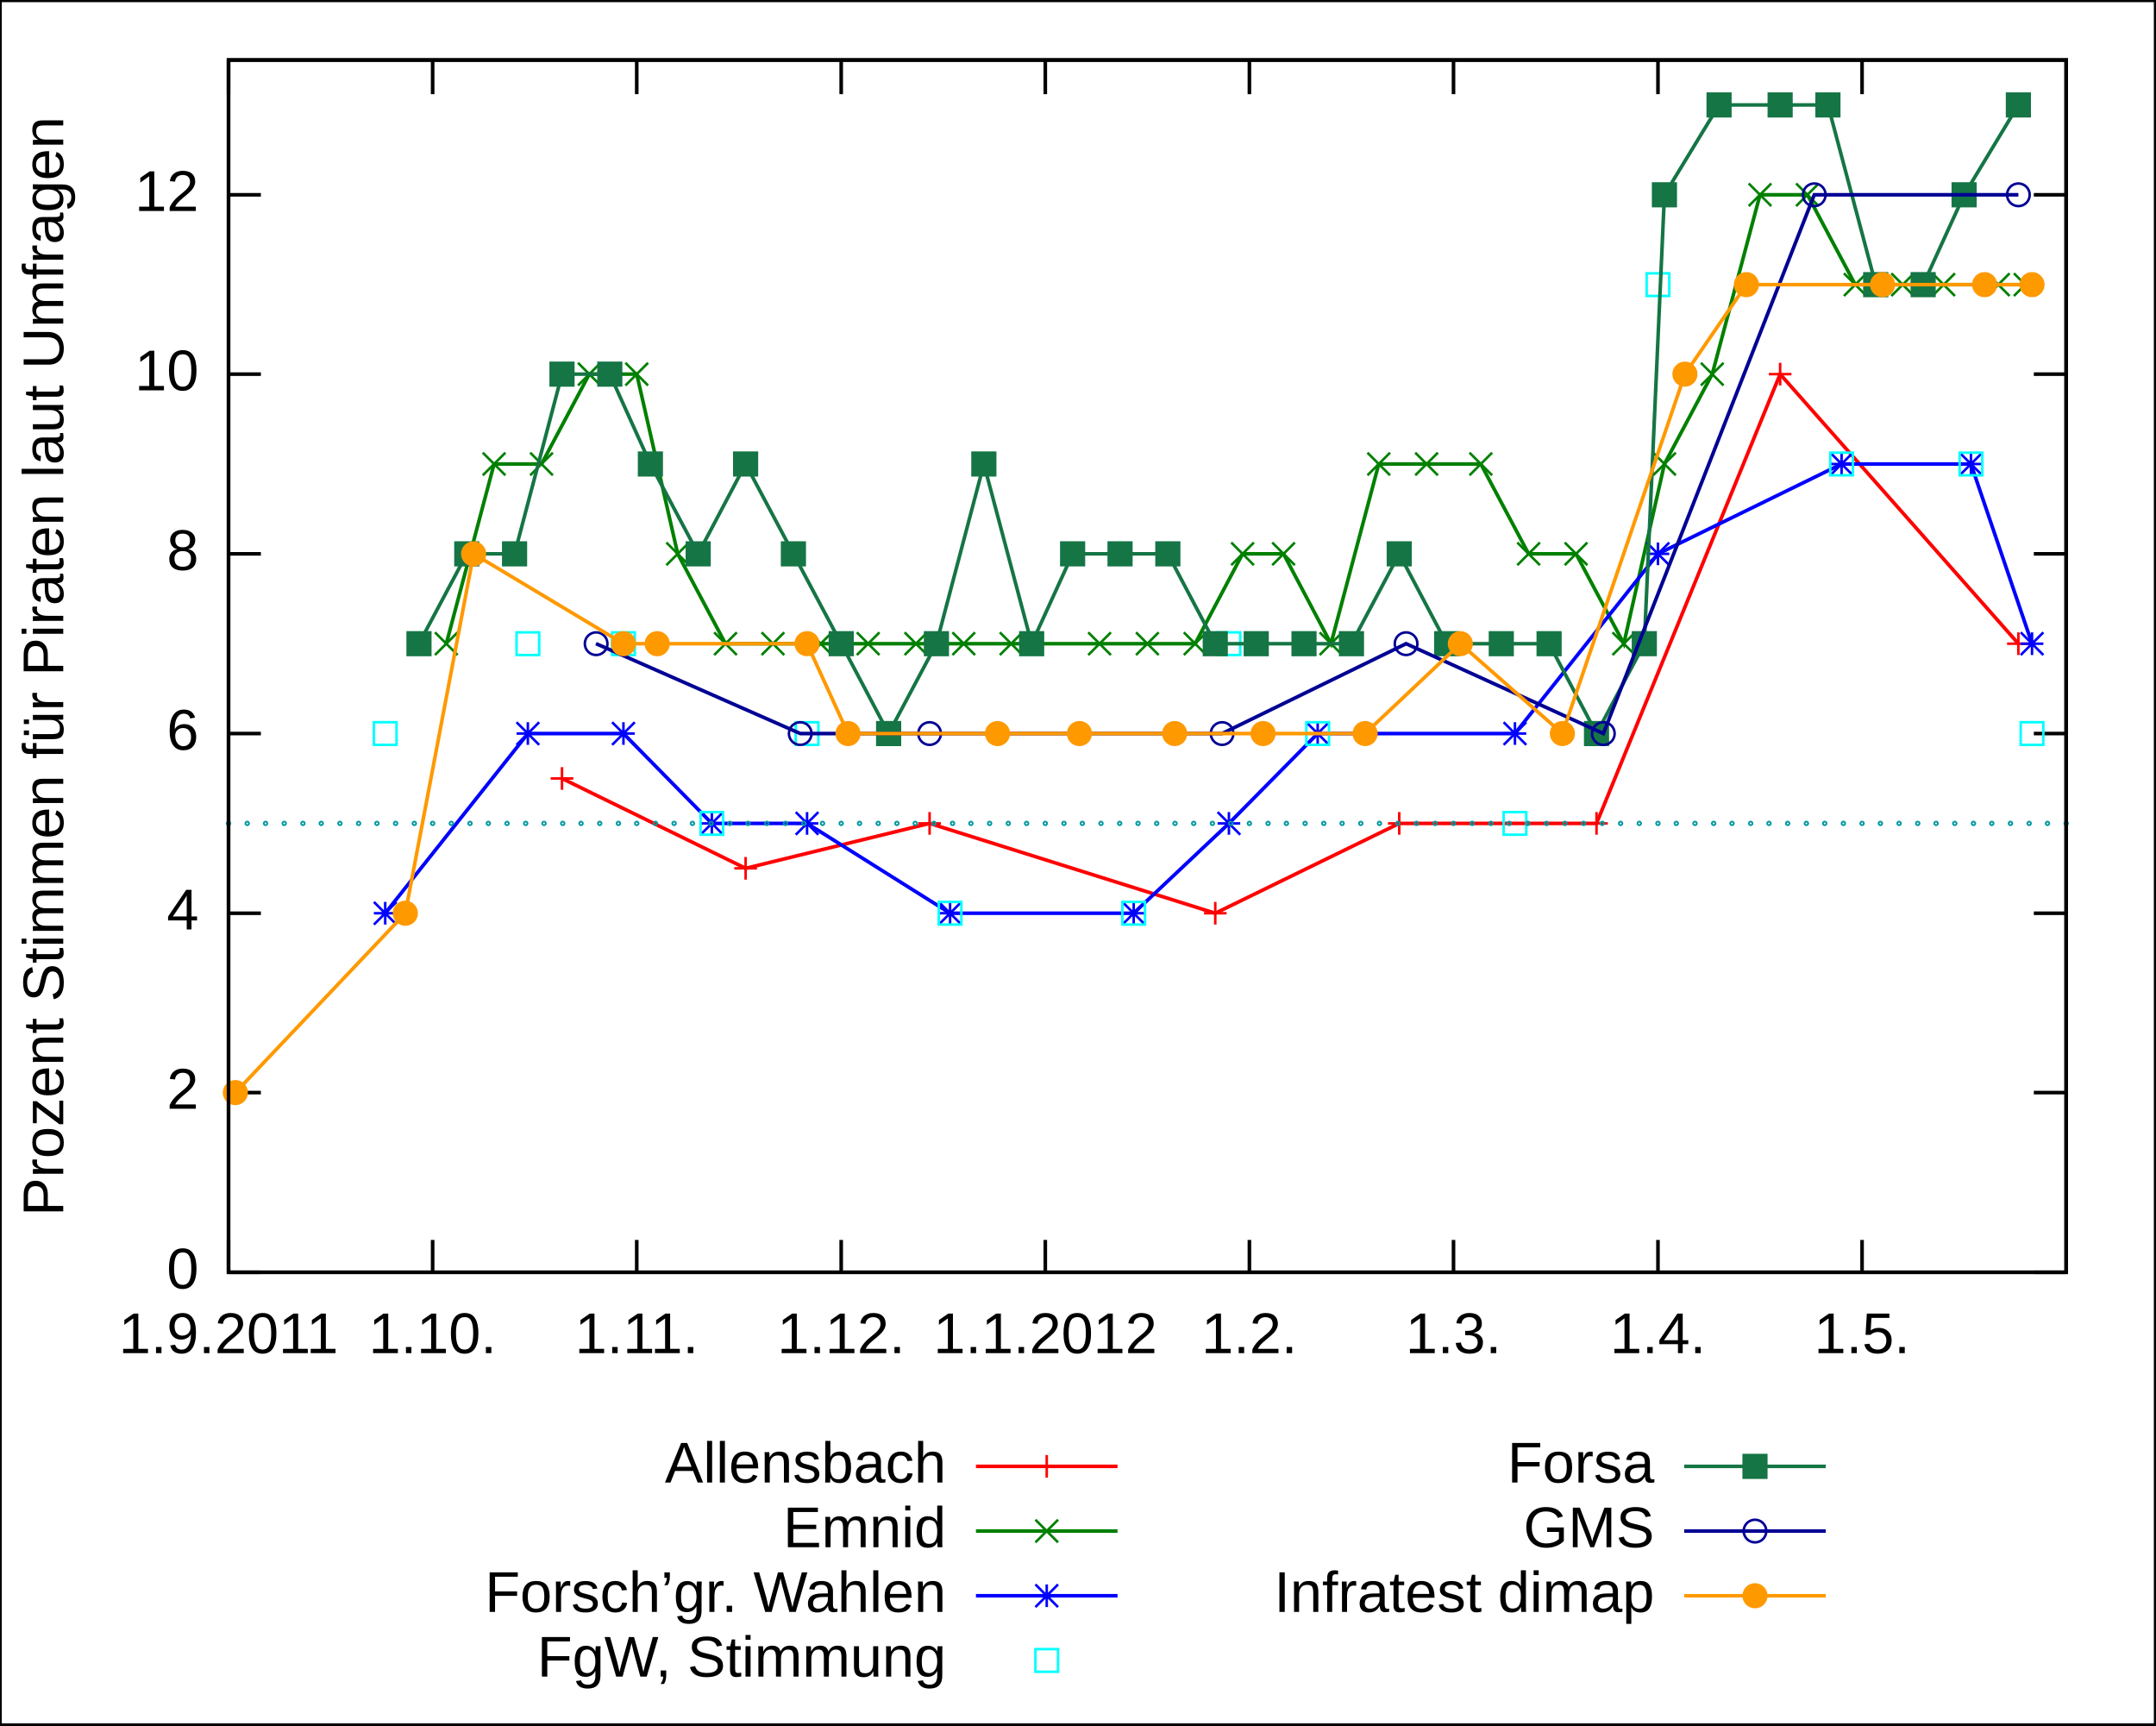
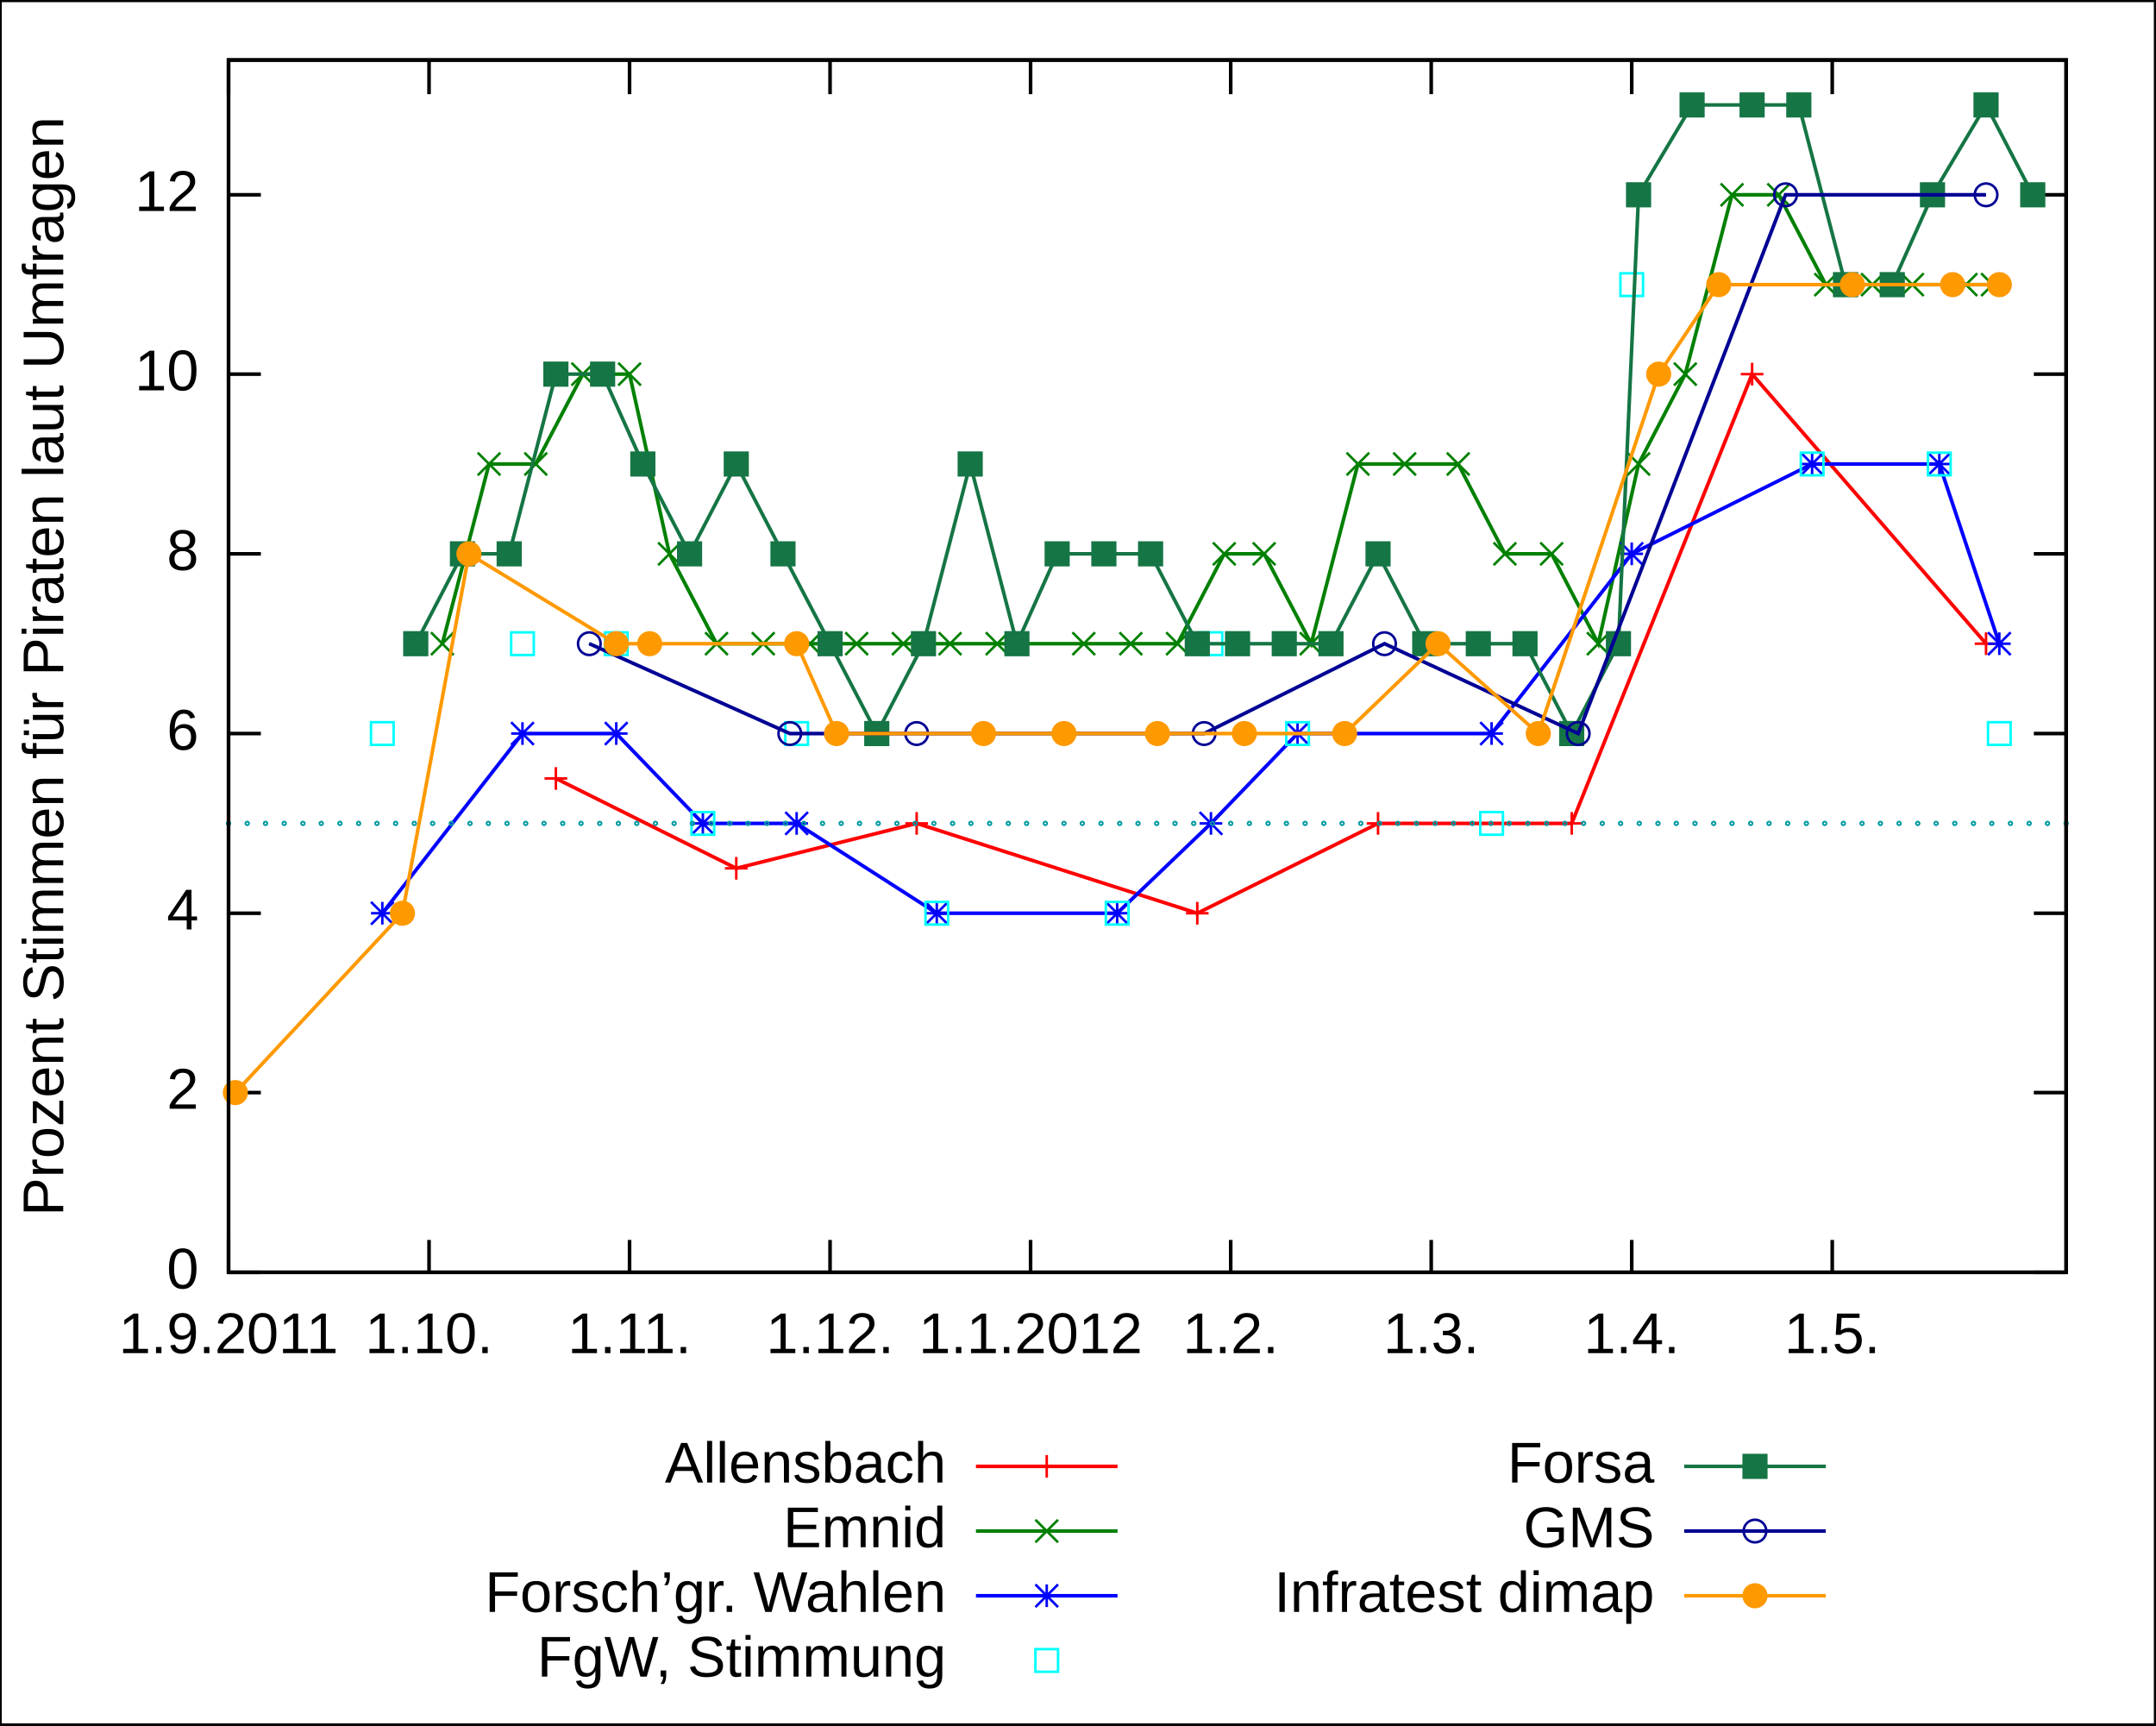
<svg xmlns="http://www.w3.org/2000/svg" xmlns:xlink="http://www.w3.org/1999/xlink" width="600" height="480" viewBox="0 0 600 480">
  <g id="gnuplot_canvas">
    <rect x="0" y="0" width="600" height="480" fill="none" />
    <defs>
      <circle id="gpDot" r="0.5" stroke-width="0.5" />
      <path id="gpPt0" stroke-width="0.222" stroke="currentColor" d="M-1,0 h2 M0,-1 v2" />
      <path id="gpPt1" stroke-width="0.222" stroke="currentColor" d="M-1,-1 L1,1 M1,-1 L-1,1" />
      <path id="gpPt2" stroke-width="0.222" stroke="currentColor" d="M-1,0 L1,0 M0,-1 L0,1 M-1,-1 L1,1 M-1,1 L1,-1" />
      <rect id="gpPt3" stroke-width="0.222" stroke="currentColor" x="-1" y="-1" width="2" height="2" />
      <rect id="gpPt4" stroke-width="0.222" stroke="currentColor" fill="currentColor" x="-1" y="-1" width="2" height="2" />
      <circle id="gpPt5" stroke-width="0.222" stroke="currentColor" cx="0" cy="0" r="1" />
      <use xlink:href="#gpPt5" id="gpPt6" fill="currentColor" stroke="none" />
      <path id="gpPt7" stroke-width="0.222" stroke="currentColor" d="M0,-1.33 L-1.33,0.67 L1.33,0.67 z" />
      <use xlink:href="#gpPt7" id="gpPt8" fill="currentColor" stroke="none" />
      <use xlink:href="#gpPt7" id="gpPt9" stroke="currentColor" transform="rotate(180)" />
      <use xlink:href="#gpPt9" id="gpPt10" fill="currentColor" stroke="none" />
      <use xlink:href="#gpPt3" id="gpPt11" stroke="currentColor" transform="rotate(45)" />
      <use xlink:href="#gpPt11" id="gpPt12" fill="currentColor" stroke="none" />
    </defs>
    <g style="fill:none; color:white; stroke:currentColor; stroke-width:1.00; stroke-linecap:butt; stroke-linejoin:miter">
</g>
    <g style="fill:none; color:black; stroke:currentColor; stroke-width:1.00; stroke-linecap:butt; stroke-linejoin:miter">
      <g style="stroke:none; shape-rendering:crispEdges">
        <polygon fill="rgb(255, 255, 255)" points="0.0,480.0 599.9,480.0 599.9,0.1 0.0,0.1 " />
      </g>
      <path stroke="black" d="M0.0,480.0 L0.0,0.1 L599.9,0.1 L599.9,480.0 L0.0,480.0 M63.6,354.0 L72.6,354.0 M575.0,354.0    L566.0,354.0  h0.01" />
      <g transform="translate(55.3,358.5)" style="stroke:none; fill:black; font-family:Arial; font-size:12.00pt; text-anchor:end">
        <text> 0</text>
      </g>
      <path d="M63.6,304.0 L72.6,304.0 M575.0,304.0 L566.0,304.0  h0.01" />
      <g transform="translate(55.3,308.5)" style="stroke:none; fill:black; font-family:Arial; font-size:12.00pt; text-anchor:end">
        <text> 2</text>
      </g>
      <path d="M63.6,254.1 L72.6,254.1 M575.0,254.1 L566.0,254.1  h0.01" />
      <g transform="translate(55.3,258.6)" style="stroke:none; fill:black; font-family:Arial; font-size:12.00pt; text-anchor:end">
        <text> 4</text>
      </g>
      <path d="M63.6,204.1 L72.6,204.1 M575.0,204.1 L566.0,204.1  h0.01" />
      <g transform="translate(55.3,208.6)" style="stroke:none; fill:black; font-family:Arial; font-size:12.00pt; text-anchor:end">
        <text> 6</text>
      </g>
      <path d="M63.6,154.1 L72.6,154.1 M575.0,154.1 L566.0,154.1  h0.01" />
      <g transform="translate(55.3,158.6)" style="stroke:none; fill:black; font-family:Arial; font-size:12.00pt; text-anchor:end">
        <text> 8</text>
      </g>
      <path d="M63.6,104.1 L72.6,104.1 M575.0,104.1 L566.0,104.1  h0.01" />
      <g transform="translate(55.3,108.6)" style="stroke:none; fill:black; font-family:Arial; font-size:12.00pt; text-anchor:end">
        <text> 10</text>
      </g>
      <path d="M63.6,54.2 L72.6,54.2 M575.0,54.2 L566.0,54.2  h0.01" />
      <g transform="translate(55.3,58.7)" style="stroke:none; fill:black; font-family:Arial; font-size:12.00pt; text-anchor:end">
        <text> 12</text>
      </g>
      <path d="M63.6,354.0 L63.6,345.0 M63.6,16.7 L63.6,25.7  h0.01" />
      <g transform="translate(63.6,376.5)" style="stroke:none; fill:black; font-family:Arial; font-size:12.00pt; text-anchor:middle">
        <text>1.9.2011</text>
      </g>
-       <path d="M120.4,354.0 L120.4,345.0 M120.4,16.7 L120.4,25.7  h0.01" />
-       <g transform="translate(120.4,376.5)" style="stroke:none; fill:black; font-family:Arial; font-size:12.00pt; text-anchor:middle">
+       <path d="M119.4,354.0 L119.4,345.0 M119.4,16.7 L119.4,25.7  h0.01" />
+       <g transform="translate(119.4,376.5)" style="stroke:none; fill:black; font-family:Arial; font-size:12.00pt; text-anchor:middle">
        <text>1.10.</text>
      </g>
-       <path d="M177.2,354.0 L177.2,345.0 M177.2,16.7 L177.2,25.7  h0.01" />
-       <g transform="translate(177.2,376.5)" style="stroke:none; fill:black; font-family:Arial; font-size:12.00pt; text-anchor:middle">
+       <path d="M175.2,354.0 L175.2,345.0 M175.2,16.7 L175.2,25.7  h0.01" />
+       <g transform="translate(175.2,376.5)" style="stroke:none; fill:black; font-family:Arial; font-size:12.00pt; text-anchor:middle">
        <text>1.11.</text>
      </g>
-       <path d="M234.1,354.0 L234.1,345.0 M234.1,16.7 L234.1,25.7  h0.01" />
-       <g transform="translate(234.1,376.5)" style="stroke:none; fill:black; font-family:Arial; font-size:12.00pt; text-anchor:middle">
+       <path d="M231.0,354.0 L231.0,345.0 M231.0,16.7 L231.0,25.7  h0.01" />
+       <g transform="translate(231.0,376.5)" style="stroke:none; fill:black; font-family:Arial; font-size:12.00pt; text-anchor:middle">
        <text>1.12.</text>
      </g>
-       <path d="M290.9,354.0 L290.9,345.0 M290.9,16.7 L290.9,25.7  h0.01" />
-       <g transform="translate(290.9,376.5)" style="stroke:none; fill:black; font-family:Arial; font-size:12.00pt; text-anchor:middle">
+       <path d="M286.8,354.0 L286.8,345.0 M286.8,16.7 L286.8,25.7  h0.01" />
+       <g transform="translate(286.8,376.5)" style="stroke:none; fill:black; font-family:Arial; font-size:12.00pt; text-anchor:middle">
        <text>1.1.2012</text>
      </g>
-       <path d="M347.7,354.0 L347.7,345.0 M347.7,16.7 L347.7,25.7  h0.01" />
-       <g transform="translate(347.7,376.5)" style="stroke:none; fill:black; font-family:Arial; font-size:12.00pt; text-anchor:middle">
+       <path d="M342.5,354.0 L342.5,345.0 M342.5,16.7 L342.5,25.7  h0.01" />
+       <g transform="translate(342.5,376.5)" style="stroke:none; fill:black; font-family:Arial; font-size:12.00pt; text-anchor:middle">
        <text>1.2.</text>
      </g>
-       <path d="M404.5,354.0 L404.5,345.0 M404.5,16.7 L404.5,25.7  h0.01" />
-       <g transform="translate(404.5,376.5)" style="stroke:none; fill:black; font-family:Arial; font-size:12.00pt; text-anchor:middle">
+       <path d="M398.3,354.0 L398.3,345.0 M398.3,16.7 L398.3,25.7  h0.01" />
+       <g transform="translate(398.3,376.5)" style="stroke:none; fill:black; font-family:Arial; font-size:12.00pt; text-anchor:middle">
        <text>1.3.</text>
      </g>
-       <path d="M461.4,354.0 L461.4,345.0 M461.4,16.7 L461.4,25.7  h0.01" />
-       <g transform="translate(461.4,376.5)" style="stroke:none; fill:black; font-family:Arial; font-size:12.00pt; text-anchor:middle">
+       <path d="M454.1,354.0 L454.1,345.0 M454.1,16.7 L454.1,25.7  h0.01" />
+       <g transform="translate(454.1,376.5)" style="stroke:none; fill:black; font-family:Arial; font-size:12.00pt; text-anchor:middle">
        <text>1.4.</text>
      </g>
-       <path d="M518.2,354.0 L518.2,345.0 M518.2,16.7 L518.2,25.7  h0.01" />
-       <g transform="translate(518.2,376.5)" style="stroke:none; fill:black; font-family:Arial; font-size:12.00pt; text-anchor:middle">
+       <path d="M509.9,354.0 L509.9,345.0 M509.9,16.7 L509.9,25.7  h0.01" />
+       <g transform="translate(509.9,376.5)" style="stroke:none; fill:black; font-family:Arial; font-size:12.00pt; text-anchor:middle">
        <text>1.5.</text>
      </g>
      <path d="M63.6,16.7 L63.6,354.0 L575.0,354.0 L575.0,16.7 L63.6,16.7 Z  h0.01" />
      <g transform="translate(17.6,185.4) rotate(270)" style="stroke:none; fill:black; font-family:Arial; font-size:12.00pt; text-anchor:middle">
        <text>Prozent Stimmen für Piraten laut Umfragen</text>
      </g>
    </g>
    <g id="gnuplot_plot_1">
      <g style="fill:none; color:red; stroke:currentColor; stroke-width:1.00; stroke-linecap:butt; stroke-linejoin:miter">
        <g transform="translate(263.3,412.5)" style="stroke:none; fill:black; font-family:Arial; font-size:12.00pt; text-anchor:end">
          <text>Allensbach</text>
        </g>
-         <path d="M271.6,408.0 L311.0,408.0 M561.7,179.1 L495.4,104.1 L444.3,229.1 L389.4,229.1 L338.2,254.1 L258.7,229.1    L207.5,241.6 L156.4,216.6  h0.01" />
-         <use xlink:href="#gpPt0" transform="translate(561.7,179.1) scale(3.15)" />
-         <use xlink:href="#gpPt0" transform="translate(495.4,104.1) scale(3.15)" />
-         <use xlink:href="#gpPt0" transform="translate(444.3,229.1) scale(3.15)" />
-         <use xlink:href="#gpPt0" transform="translate(389.4,229.1) scale(3.15)" />
-         <use xlink:href="#gpPt0" transform="translate(338.2,254.1) scale(3.15)" />
-         <use xlink:href="#gpPt0" transform="translate(258.7,229.1) scale(3.15)" />
-         <use xlink:href="#gpPt0" transform="translate(207.5,241.6) scale(3.15)" />
-         <use xlink:href="#gpPt0" transform="translate(156.4,216.6) scale(3.15)" />
+         <path d="M271.6,408.0 L311.0,408.0 M552.7,179.1 L487.6,104.1 L437.4,229.1 L383.5,229.1 L333.2,254.1 L255.1,229.1    L204.9,241.6 L154.7,216.6  h0.01" />
+         <use xlink:href="#gpPt0" transform="translate(552.7,179.1) scale(3.15)" />
+         <use xlink:href="#gpPt0" transform="translate(487.6,104.1) scale(3.15)" />
+         <use xlink:href="#gpPt0" transform="translate(437.4,229.1) scale(3.15)" />
+         <use xlink:href="#gpPt0" transform="translate(383.5,229.1) scale(3.15)" />
+         <use xlink:href="#gpPt0" transform="translate(333.2,254.1) scale(3.15)" />
+         <use xlink:href="#gpPt0" transform="translate(255.1,229.1) scale(3.15)" />
+         <use xlink:href="#gpPt0" transform="translate(204.9,241.6) scale(3.15)" />
+         <use xlink:href="#gpPt0" transform="translate(154.7,216.6) scale(3.15)" />
        <use xlink:href="#gpPt0" transform="translate(291.3,408.0) scale(3.15)" />
      </g>
    </g>
    <g id="gnuplot_plot_2">
      <g style="fill:none; color:green; stroke:currentColor; stroke-width:1.00; stroke-linecap:butt; stroke-linejoin:miter">
        <g transform="translate(263.3,430.5)" style="stroke:none; fill:black; font-family:Arial; font-size:12.00pt; text-anchor:end">
          <text>Emnid</text>
        </g>
-         <path d="M271.6,426.0 L311.0,426.0 M563.6,79.2 L556.1,79.2 L540.9,79.2 L529.5,79.2 L516.3,79.2 L503.0,54.2    L489.8,54.2 L476.5,104.1 L463.2,129.1 L451.9,179.1 L438.6,154.1 L425.4,154.1 L412.1,129.1 L397.0,129.1    L383.7,129.1 L370.4,179.1 L357.2,154.1 L345.8,154.1 L332.6,179.1 L319.3,179.1 L306.0,179.1 L281.4,179.1    L268.2,179.1 L254.9,179.1 L241.6,179.1 L228.4,179.1 L215.1,179.1 L201.9,179.1 L188.6,154.1 L177.2,104.1    L164.0,104.1 L150.7,129.1 L137.5,129.1 L124.2,179.1  h0.01" />
-         <use xlink:href="#gpPt1" transform="translate(563.6,79.2) scale(3.15)" />
-         <use xlink:href="#gpPt1" transform="translate(556.1,79.2) scale(3.15)" />
-         <use xlink:href="#gpPt1" transform="translate(540.9,79.2) scale(3.15)" />
-         <use xlink:href="#gpPt1" transform="translate(529.5,79.2) scale(3.15)" />
-         <use xlink:href="#gpPt1" transform="translate(516.3,79.2) scale(3.15)" />
-         <use xlink:href="#gpPt1" transform="translate(503.0,54.2) scale(3.15)" />
-         <use xlink:href="#gpPt1" transform="translate(489.8,54.2) scale(3.15)" />
-         <use xlink:href="#gpPt1" transform="translate(476.5,104.1) scale(3.15)" />
-         <use xlink:href="#gpPt1" transform="translate(463.2,129.1) scale(3.15)" />
-         <use xlink:href="#gpPt1" transform="translate(451.9,179.1) scale(3.15)" />
-         <use xlink:href="#gpPt1" transform="translate(438.6,154.1) scale(3.15)" />
-         <use xlink:href="#gpPt1" transform="translate(425.4,154.1) scale(3.15)" />
-         <use xlink:href="#gpPt1" transform="translate(412.1,129.1) scale(3.15)" />
-         <use xlink:href="#gpPt1" transform="translate(397.0,129.1) scale(3.15)" />
-         <use xlink:href="#gpPt1" transform="translate(383.7,129.1) scale(3.15)" />
-         <use xlink:href="#gpPt1" transform="translate(370.4,179.1) scale(3.15)" />
-         <use xlink:href="#gpPt1" transform="translate(357.2,154.1) scale(3.15)" />
-         <use xlink:href="#gpPt1" transform="translate(345.8,154.1) scale(3.15)" />
-         <use xlink:href="#gpPt1" transform="translate(332.6,179.1) scale(3.15)" />
-         <use xlink:href="#gpPt1" transform="translate(319.3,179.1) scale(3.15)" />
-         <use xlink:href="#gpPt1" transform="translate(306.0,179.1) scale(3.15)" />
-         <use xlink:href="#gpPt1" transform="translate(281.4,179.1) scale(3.15)" />
-         <use xlink:href="#gpPt1" transform="translate(268.2,179.1) scale(3.15)" />
-         <use xlink:href="#gpPt1" transform="translate(254.9,179.1) scale(3.15)" />
-         <use xlink:href="#gpPt1" transform="translate(241.6,179.1) scale(3.15)" />
-         <use xlink:href="#gpPt1" transform="translate(228.4,179.1) scale(3.15)" />
-         <use xlink:href="#gpPt1" transform="translate(215.1,179.1) scale(3.15)" />
-         <use xlink:href="#gpPt1" transform="translate(201.9,179.1) scale(3.15)" />
-         <use xlink:href="#gpPt1" transform="translate(188.6,154.1) scale(3.15)" />
-         <use xlink:href="#gpPt1" transform="translate(177.2,104.1) scale(3.15)" />
-         <use xlink:href="#gpPt1" transform="translate(164.0,104.1) scale(3.15)" />
-         <use xlink:href="#gpPt1" transform="translate(150.7,129.1) scale(3.15)" />
-         <use xlink:href="#gpPt1" transform="translate(137.5,129.1) scale(3.15)" />
-         <use xlink:href="#gpPt1" transform="translate(124.2,179.1) scale(3.15)" />
+         <path d="M271.6,426.0 L311.0,426.0 M554.5,79.2 L547.1,79.2 L532.2,79.2 L521.1,79.2 L508.1,79.2 L495.0,54.2    L482.0,54.2 L469.0,104.1 L456.0,129.1 L444.8,179.1 L431.8,154.1 L418.8,154.1 L405.8,129.1 L390.9,129.1    L377.9,129.1 L364.9,179.1 L351.8,154.1 L340.7,154.1 L327.7,179.1 L314.7,179.1 L301.6,179.1 L277.5,179.1    L264.4,179.1 L251.4,179.1 L238.4,179.1 L225.4,179.1 L212.4,179.1 L199.4,179.1 L186.3,154.1 L175.2,104.1    L162.2,104.1 L149.1,129.1 L136.1,129.1 L123.1,179.1  h0.01" />
+         <use xlink:href="#gpPt1" transform="translate(554.5,79.2) scale(3.15)" />
+         <use xlink:href="#gpPt1" transform="translate(547.1,79.2) scale(3.15)" />
+         <use xlink:href="#gpPt1" transform="translate(532.2,79.2) scale(3.15)" />
+         <use xlink:href="#gpPt1" transform="translate(521.1,79.2) scale(3.15)" />
+         <use xlink:href="#gpPt1" transform="translate(508.1,79.2) scale(3.15)" />
+         <use xlink:href="#gpPt1" transform="translate(495.0,54.2) scale(3.15)" />
+         <use xlink:href="#gpPt1" transform="translate(482.0,54.2) scale(3.15)" />
+         <use xlink:href="#gpPt1" transform="translate(469.0,104.1) scale(3.15)" />
+         <use xlink:href="#gpPt1" transform="translate(456.0,129.1) scale(3.15)" />
+         <use xlink:href="#gpPt1" transform="translate(444.8,179.1) scale(3.15)" />
+         <use xlink:href="#gpPt1" transform="translate(431.8,154.1) scale(3.15)" />
+         <use xlink:href="#gpPt1" transform="translate(418.8,154.1) scale(3.15)" />
+         <use xlink:href="#gpPt1" transform="translate(405.8,129.1) scale(3.15)" />
+         <use xlink:href="#gpPt1" transform="translate(390.9,129.1) scale(3.15)" />
+         <use xlink:href="#gpPt1" transform="translate(377.9,129.1) scale(3.15)" />
+         <use xlink:href="#gpPt1" transform="translate(364.9,179.1) scale(3.15)" />
+         <use xlink:href="#gpPt1" transform="translate(351.8,154.1) scale(3.15)" />
+         <use xlink:href="#gpPt1" transform="translate(340.7,154.1) scale(3.15)" />
+         <use xlink:href="#gpPt1" transform="translate(327.7,179.1) scale(3.15)" />
+         <use xlink:href="#gpPt1" transform="translate(314.7,179.1) scale(3.15)" />
+         <use xlink:href="#gpPt1" transform="translate(301.6,179.1) scale(3.15)" />
+         <use xlink:href="#gpPt1" transform="translate(277.5,179.1) scale(3.15)" />
+         <use xlink:href="#gpPt1" transform="translate(264.4,179.1) scale(3.15)" />
+         <use xlink:href="#gpPt1" transform="translate(251.4,179.1) scale(3.15)" />
+         <use xlink:href="#gpPt1" transform="translate(238.4,179.1) scale(3.15)" />
+         <use xlink:href="#gpPt1" transform="translate(225.4,179.1) scale(3.15)" />
+         <use xlink:href="#gpPt1" transform="translate(212.4,179.1) scale(3.15)" />
+         <use xlink:href="#gpPt1" transform="translate(199.4,179.1) scale(3.15)" />
+         <use xlink:href="#gpPt1" transform="translate(186.3,154.1) scale(3.15)" />
+         <use xlink:href="#gpPt1" transform="translate(175.2,104.1) scale(3.15)" />
+         <use xlink:href="#gpPt1" transform="translate(162.2,104.1) scale(3.15)" />
+         <use xlink:href="#gpPt1" transform="translate(149.1,129.1) scale(3.15)" />
+         <use xlink:href="#gpPt1" transform="translate(136.1,129.1) scale(3.15)" />
+         <use xlink:href="#gpPt1" transform="translate(123.1,179.1) scale(3.15)" />
        <use xlink:href="#gpPt1" transform="translate(291.3,426.0) scale(3.15)" />
      </g>
    </g>
    <g id="gnuplot_plot_3">
      <g style="fill:none; color:blue; stroke:currentColor; stroke-width:1.00; stroke-linecap:butt; stroke-linejoin:miter">
        <g transform="translate(263.3,448.5)" style="stroke:none; fill:black; font-family:Arial; font-size:12.00pt; text-anchor:end">
          <text>Forsch’gr. Wahlen</text>
        </g>
-         <path d="M271.6,444.0 L311.0,444.0 M565.5,179.1 L548.5,129.1 L512.5,129.1 L461.4,154.1 L421.6,204.1 L366.7,204.1    L342.0,229.1 L315.5,254.1 L264.4,254.1 L224.6,229.1 L198.1,229.1 L173.5,204.1 L146.9,204.1 L107.2,254.1     h0.01" />
-         <use xlink:href="#gpPt2" transform="translate(565.5,179.1) scale(3.15)" />
-         <use xlink:href="#gpPt2" transform="translate(548.5,129.1) scale(3.15)" />
-         <use xlink:href="#gpPt2" transform="translate(512.5,129.1) scale(3.15)" />
-         <use xlink:href="#gpPt2" transform="translate(461.4,154.1) scale(3.15)" />
-         <use xlink:href="#gpPt2" transform="translate(421.6,204.1) scale(3.15)" />
-         <use xlink:href="#gpPt2" transform="translate(366.7,204.1) scale(3.15)" />
-         <use xlink:href="#gpPt2" transform="translate(342.0,229.1) scale(3.15)" />
-         <use xlink:href="#gpPt2" transform="translate(315.5,254.1) scale(3.15)" />
-         <use xlink:href="#gpPt2" transform="translate(264.4,254.1) scale(3.15)" />
-         <use xlink:href="#gpPt2" transform="translate(224.6,229.1) scale(3.15)" />
-         <use xlink:href="#gpPt2" transform="translate(198.1,229.1) scale(3.15)" />
-         <use xlink:href="#gpPt2" transform="translate(173.5,204.1) scale(3.15)" />
-         <use xlink:href="#gpPt2" transform="translate(146.9,204.1) scale(3.15)" />
-         <use xlink:href="#gpPt2" transform="translate(107.2,254.1) scale(3.15)" />
+         <path d="M271.6,444.0 L311.0,444.0 M556.4,179.1 L539.7,129.1 L504.3,129.1 L454.1,154.1 L415.1,204.1 L361.1,204.1    L337.0,229.1 L310.9,254.1 L260.7,254.1 L221.7,229.1 L195.6,229.1 L171.5,204.1 L145.4,204.1 L106.4,254.1     h0.01" />
+         <use xlink:href="#gpPt2" transform="translate(556.4,179.1) scale(3.15)" />
+         <use xlink:href="#gpPt2" transform="translate(539.7,129.1) scale(3.15)" />
+         <use xlink:href="#gpPt2" transform="translate(504.3,129.1) scale(3.15)" />
+         <use xlink:href="#gpPt2" transform="translate(454.1,154.1) scale(3.15)" />
+         <use xlink:href="#gpPt2" transform="translate(415.1,204.1) scale(3.15)" />
+         <use xlink:href="#gpPt2" transform="translate(361.1,204.1) scale(3.15)" />
+         <use xlink:href="#gpPt2" transform="translate(337.0,229.1) scale(3.15)" />
+         <use xlink:href="#gpPt2" transform="translate(310.9,254.1) scale(3.15)" />
+         <use xlink:href="#gpPt2" transform="translate(260.7,254.1) scale(3.15)" />
+         <use xlink:href="#gpPt2" transform="translate(221.7,229.1) scale(3.15)" />
+         <use xlink:href="#gpPt2" transform="translate(195.6,229.1) scale(3.15)" />
+         <use xlink:href="#gpPt2" transform="translate(171.5,204.1) scale(3.15)" />
+         <use xlink:href="#gpPt2" transform="translate(145.4,204.1) scale(3.15)" />
+         <use xlink:href="#gpPt2" transform="translate(106.4,254.1) scale(3.15)" />
        <use xlink:href="#gpPt2" transform="translate(291.3,444.0) scale(3.15)" />
      </g>
    </g>
    <g id="gnuplot_plot_4">
      <g style="fill:none; color:cyan; stroke:currentColor; stroke-width:1.00; stroke-linecap:butt; stroke-linejoin:miter">
        <g transform="translate(263.3,466.5)" style="stroke:none; fill:black; font-family:Arial; font-size:12.00pt; text-anchor:end">
          <text>FgW, Stimmung</text>
        </g>
-         <use xlink:href="#gpPt3" transform="translate(565.5,204.1) scale(3.15)" />
-         <use xlink:href="#gpPt3" transform="translate(548.5,129.1) scale(3.15)" />
-         <use xlink:href="#gpPt3" transform="translate(512.5,129.1) scale(3.15)" />
-         <use xlink:href="#gpPt3" transform="translate(461.4,79.2) scale(3.15)" />
-         <use xlink:href="#gpPt3" transform="translate(421.6,229.1) scale(3.15)" />
-         <use xlink:href="#gpPt3" transform="translate(366.7,204.1) scale(3.15)" />
-         <use xlink:href="#gpPt3" transform="translate(342.0,179.1) scale(3.15)" />
-         <use xlink:href="#gpPt3" transform="translate(315.5,254.1) scale(3.15)" />
-         <use xlink:href="#gpPt3" transform="translate(264.4,254.1) scale(3.15)" />
-         <use xlink:href="#gpPt3" transform="translate(224.6,204.1) scale(3.15)" />
-         <use xlink:href="#gpPt3" transform="translate(198.1,229.1) scale(3.15)" />
-         <use xlink:href="#gpPt3" transform="translate(173.5,179.1) scale(3.15)" />
-         <use xlink:href="#gpPt3" transform="translate(146.9,179.1) scale(3.15)" />
-         <use xlink:href="#gpPt3" transform="translate(107.2,204.1) scale(3.15)" />
+         <use xlink:href="#gpPt3" transform="translate(556.4,204.1) scale(3.15)" />
+         <use xlink:href="#gpPt3" transform="translate(539.7,129.1) scale(3.15)" />
+         <use xlink:href="#gpPt3" transform="translate(504.3,129.1) scale(3.15)" />
+         <use xlink:href="#gpPt3" transform="translate(454.1,79.2) scale(3.15)" />
+         <use xlink:href="#gpPt3" transform="translate(415.1,229.1) scale(3.15)" />
+         <use xlink:href="#gpPt3" transform="translate(361.1,204.1) scale(3.15)" />
+         <use xlink:href="#gpPt3" transform="translate(337.0,179.1) scale(3.15)" />
+         <use xlink:href="#gpPt3" transform="translate(310.9,254.1) scale(3.15)" />
+         <use xlink:href="#gpPt3" transform="translate(260.7,254.1) scale(3.15)" />
+         <use xlink:href="#gpPt3" transform="translate(221.7,204.1) scale(3.15)" />
+         <use xlink:href="#gpPt3" transform="translate(195.6,229.1) scale(3.15)" />
+         <use xlink:href="#gpPt3" transform="translate(171.5,179.1) scale(3.15)" />
+         <use xlink:href="#gpPt3" transform="translate(145.4,179.1) scale(3.15)" />
+         <use xlink:href="#gpPt3" transform="translate(106.4,204.1) scale(3.15)" />
        <use xlink:href="#gpPt3" transform="translate(291.3,462.0) scale(3.15)" />
      </g>
    </g>
    <g id="gnuplot_plot_5">
      <g style="fill:none; color:#157545; stroke:currentColor; stroke-width:1.00; stroke-linecap:butt; stroke-linejoin:miter">
        <g transform="translate(460.4,412.5)" style="stroke:none; fill:black; font-family:Arial; font-size:12.00pt; text-anchor:end">
          <text>Forsa</text>
        </g>
-         <path d="M468.7,408.0 L508.1,408.0 M561.7,29.2 L546.6,54.2 L535.2,79.2 L522.0,79.2 L508.7,29.2 L495.4,29.2    L478.4,29.2 L463.2,54.2 L457.6,179.1 L444.3,204.1 L431.1,179.1 L417.8,179.1 L402.6,179.1 L389.4,154.1    L376.1,179.1 L362.9,179.1 L349.6,179.1 L338.2,179.1 L325.0,154.1 L311.7,154.1 L298.5,154.1 L287.1,179.1    L273.8,129.1 L260.6,179.1 L247.3,204.1 L234.1,179.1 L220.8,154.1 L207.5,129.1 L194.3,154.1 L181.0,129.1    L169.7,104.1 L156.4,104.1 L143.2,154.1 L129.9,154.1 L116.6,179.1  h0.01" />
-         <use xlink:href="#gpPt4" transform="translate(561.7,29.2) scale(3.15)" />
-         <use xlink:href="#gpPt4" transform="translate(546.6,54.2) scale(3.15)" />
-         <use xlink:href="#gpPt4" transform="translate(535.2,79.2) scale(3.15)" />
-         <use xlink:href="#gpPt4" transform="translate(522.0,79.2) scale(3.15)" />
-         <use xlink:href="#gpPt4" transform="translate(508.7,29.2) scale(3.15)" />
-         <use xlink:href="#gpPt4" transform="translate(495.4,29.2) scale(3.15)" />
-         <use xlink:href="#gpPt4" transform="translate(478.4,29.2) scale(3.15)" />
-         <use xlink:href="#gpPt4" transform="translate(463.2,54.2) scale(3.15)" />
-         <use xlink:href="#gpPt4" transform="translate(457.6,179.1) scale(3.15)" />
-         <use xlink:href="#gpPt4" transform="translate(444.3,204.1) scale(3.15)" />
-         <use xlink:href="#gpPt4" transform="translate(431.1,179.1) scale(3.15)" />
-         <use xlink:href="#gpPt4" transform="translate(417.8,179.1) scale(3.15)" />
-         <use xlink:href="#gpPt4" transform="translate(402.6,179.1) scale(3.15)" />
-         <use xlink:href="#gpPt4" transform="translate(389.4,154.1) scale(3.15)" />
-         <use xlink:href="#gpPt4" transform="translate(376.1,179.1) scale(3.15)" />
-         <use xlink:href="#gpPt4" transform="translate(362.9,179.1) scale(3.15)" />
-         <use xlink:href="#gpPt4" transform="translate(349.6,179.1) scale(3.15)" />
-         <use xlink:href="#gpPt4" transform="translate(338.2,179.1) scale(3.15)" />
-         <use xlink:href="#gpPt4" transform="translate(325.0,154.1) scale(3.15)" />
-         <use xlink:href="#gpPt4" transform="translate(311.7,154.1) scale(3.15)" />
-         <use xlink:href="#gpPt4" transform="translate(298.5,154.1) scale(3.15)" />
-         <use xlink:href="#gpPt4" transform="translate(287.1,179.1) scale(3.15)" />
-         <use xlink:href="#gpPt4" transform="translate(273.8,129.1) scale(3.15)" />
-         <use xlink:href="#gpPt4" transform="translate(260.6,179.1) scale(3.15)" />
-         <use xlink:href="#gpPt4" transform="translate(247.3,204.1) scale(3.15)" />
-         <use xlink:href="#gpPt4" transform="translate(234.1,179.1) scale(3.15)" />
-         <use xlink:href="#gpPt4" transform="translate(220.8,154.1) scale(3.15)" />
-         <use xlink:href="#gpPt4" transform="translate(207.5,129.1) scale(3.15)" />
-         <use xlink:href="#gpPt4" transform="translate(194.3,154.1) scale(3.15)" />
-         <use xlink:href="#gpPt4" transform="translate(181.0,129.1) scale(3.15)" />
-         <use xlink:href="#gpPt4" transform="translate(169.7,104.1) scale(3.15)" />
-         <use xlink:href="#gpPt4" transform="translate(156.4,104.1) scale(3.15)" />
-         <use xlink:href="#gpPt4" transform="translate(143.2,154.1) scale(3.15)" />
-         <use xlink:href="#gpPt4" transform="translate(129.9,154.1) scale(3.15)" />
-         <use xlink:href="#gpPt4" transform="translate(116.6,179.1) scale(3.15)" />
+         <path d="M468.7,408.0 L508.1,408.0 M565.7,54.2 L552.7,29.2 L537.8,54.2 L526.6,79.2 L513.6,79.2 L500.6,29.2    L487.6,29.2 L470.9,29.2 L456.0,54.2 L450.4,179.1 L437.4,204.1 L424.4,179.1 L411.4,179.1 L396.5,179.1    L383.5,154.1 L370.4,179.1 L357.4,179.1 L344.4,179.1 L333.2,179.1 L320.2,154.1 L307.2,154.1 L294.2,154.1    L283.0,179.1 L270.0,129.1 L257.0,179.1 L244.0,204.1 L231.0,179.1 L217.9,154.1 L204.9,129.1 L191.9,154.1    L178.9,129.1 L167.7,104.1 L154.7,104.1 L141.7,154.1 L128.7,154.1 L115.7,179.1  h0.01" />
+         <use xlink:href="#gpPt4" transform="translate(565.7,54.2) scale(3.15)" />
+         <use xlink:href="#gpPt4" transform="translate(552.7,29.2) scale(3.15)" />
+         <use xlink:href="#gpPt4" transform="translate(537.8,54.2) scale(3.15)" />
+         <use xlink:href="#gpPt4" transform="translate(526.6,79.2) scale(3.15)" />
+         <use xlink:href="#gpPt4" transform="translate(513.6,79.2) scale(3.15)" />
+         <use xlink:href="#gpPt4" transform="translate(500.6,29.2) scale(3.15)" />
+         <use xlink:href="#gpPt4" transform="translate(487.6,29.2) scale(3.15)" />
+         <use xlink:href="#gpPt4" transform="translate(470.9,29.2) scale(3.15)" />
+         <use xlink:href="#gpPt4" transform="translate(456.0,54.2) scale(3.15)" />
+         <use xlink:href="#gpPt4" transform="translate(450.4,179.1) scale(3.15)" />
+         <use xlink:href="#gpPt4" transform="translate(437.4,204.1) scale(3.15)" />
+         <use xlink:href="#gpPt4" transform="translate(424.4,179.1) scale(3.15)" />
+         <use xlink:href="#gpPt4" transform="translate(411.4,179.1) scale(3.15)" />
+         <use xlink:href="#gpPt4" transform="translate(396.5,179.1) scale(3.15)" />
+         <use xlink:href="#gpPt4" transform="translate(383.5,154.1) scale(3.15)" />
+         <use xlink:href="#gpPt4" transform="translate(370.4,179.1) scale(3.15)" />
+         <use xlink:href="#gpPt4" transform="translate(357.4,179.1) scale(3.15)" />
+         <use xlink:href="#gpPt4" transform="translate(344.4,179.1) scale(3.15)" />
+         <use xlink:href="#gpPt4" transform="translate(333.2,179.1) scale(3.15)" />
+         <use xlink:href="#gpPt4" transform="translate(320.2,154.1) scale(3.15)" />
+         <use xlink:href="#gpPt4" transform="translate(307.2,154.1) scale(3.15)" />
+         <use xlink:href="#gpPt4" transform="translate(294.2,154.1) scale(3.15)" />
+         <use xlink:href="#gpPt4" transform="translate(283.0,179.1) scale(3.15)" />
+         <use xlink:href="#gpPt4" transform="translate(270.0,129.1) scale(3.15)" />
+         <use xlink:href="#gpPt4" transform="translate(257.0,179.1) scale(3.15)" />
+         <use xlink:href="#gpPt4" transform="translate(244.0,204.1) scale(3.15)" />
+         <use xlink:href="#gpPt4" transform="translate(231.0,179.1) scale(3.15)" />
+         <use xlink:href="#gpPt4" transform="translate(217.9,154.1) scale(3.15)" />
+         <use xlink:href="#gpPt4" transform="translate(204.9,129.1) scale(3.15)" />
+         <use xlink:href="#gpPt4" transform="translate(191.9,154.1) scale(3.15)" />
+         <use xlink:href="#gpPt4" transform="translate(178.9,129.1) scale(3.15)" />
+         <use xlink:href="#gpPt4" transform="translate(167.7,104.1) scale(3.15)" />
+         <use xlink:href="#gpPt4" transform="translate(154.7,104.1) scale(3.15)" />
+         <use xlink:href="#gpPt4" transform="translate(141.7,154.1) scale(3.15)" />
+         <use xlink:href="#gpPt4" transform="translate(128.7,154.1) scale(3.15)" />
+         <use xlink:href="#gpPt4" transform="translate(115.7,179.1) scale(3.15)" />
        <use xlink:href="#gpPt4" transform="translate(488.4,408.0) scale(3.15)" />
      </g>
    </g>
    <g id="gnuplot_plot_6">
      <g style="fill:none; color:#000094; stroke:currentColor; stroke-width:1.00; stroke-linecap:butt; stroke-linejoin:miter">
        <g transform="translate(460.4,430.5)" style="stroke:none; fill:black; font-family:Arial; font-size:12.00pt; text-anchor:end">
          <text>GMS</text>
        </g>
-         <path d="M468.7,426.0 L508.1,426.0 M561.7,54.2 L504.9,54.2 L446.2,204.1 L391.3,179.1 L340.1,204.1 L258.7,204.1    L222.7,204.1 L165.9,179.1  h0.01" />
-         <use xlink:href="#gpPt5" transform="translate(561.7,54.2) scale(3.15)" />
-         <use xlink:href="#gpPt5" transform="translate(504.9,54.2) scale(3.15)" />
-         <use xlink:href="#gpPt5" transform="translate(446.2,204.1) scale(3.15)" />
-         <use xlink:href="#gpPt5" transform="translate(391.3,179.1) scale(3.15)" />
-         <use xlink:href="#gpPt5" transform="translate(340.1,204.1) scale(3.15)" />
-         <use xlink:href="#gpPt5" transform="translate(258.7,204.1) scale(3.15)" />
-         <use xlink:href="#gpPt5" transform="translate(222.7,204.1) scale(3.15)" />
-         <use xlink:href="#gpPt5" transform="translate(165.9,179.1) scale(3.15)" />
+         <path d="M468.7,426.0 L508.1,426.0 M552.7,54.2 L496.9,54.2 L439.2,204.1 L385.3,179.1 L335.1,204.1 L255.1,204.1    L219.8,204.1 L164.0,179.1  h0.01" />
+         <use xlink:href="#gpPt5" transform="translate(552.7,54.2) scale(3.15)" />
+         <use xlink:href="#gpPt5" transform="translate(496.9,54.2) scale(3.15)" />
+         <use xlink:href="#gpPt5" transform="translate(439.2,204.1) scale(3.15)" />
+         <use xlink:href="#gpPt5" transform="translate(385.3,179.1) scale(3.15)" />
+         <use xlink:href="#gpPt5" transform="translate(335.1,204.1) scale(3.15)" />
+         <use xlink:href="#gpPt5" transform="translate(255.1,204.1) scale(3.15)" />
+         <use xlink:href="#gpPt5" transform="translate(219.8,204.1) scale(3.15)" />
+         <use xlink:href="#gpPt5" transform="translate(164.0,179.1) scale(3.15)" />
        <use xlink:href="#gpPt5" transform="translate(488.4,426.0) scale(3.15)" />
      </g>
    </g>
    <g id="gnuplot_plot_7">
      <g style="fill:none; color:#FF9900; stroke:currentColor; stroke-width:1.00; stroke-linecap:butt; stroke-linejoin:miter">
        <g transform="translate(460.4,448.5)" style="stroke:none; fill:black; font-family:Arial; font-size:12.00pt; text-anchor:end">
          <text>Infratest dimap</text>
        </g>
-         <path d="M468.7,444.0 L508.1,444.0 M565.5,79.2 L552.3,79.2 L523.9,79.2 L486.0,79.2 L468.9,104.1 L434.8,204.1    L406.4,179.1 L379.9,204.1 L351.5,204.1 L326.9,204.1 L300.4,204.1 L277.6,204.1 L236.0,204.1 L224.6,179.1    L182.9,179.1 L173.5,179.1 L131.8,154.1 L112.8,254.1 L65.5,304.0  h0.01" />
-         <use xlink:href="#gpPt6" transform="translate(565.5,79.2) scale(3.15)" />
-         <use xlink:href="#gpPt6" transform="translate(552.3,79.2) scale(3.15)" />
-         <use xlink:href="#gpPt6" transform="translate(523.9,79.2) scale(3.15)" />
-         <use xlink:href="#gpPt6" transform="translate(486.0,79.2) scale(3.15)" />
-         <use xlink:href="#gpPt6" transform="translate(468.9,104.1) scale(3.15)" />
-         <use xlink:href="#gpPt6" transform="translate(434.8,204.1) scale(3.15)" />
-         <use xlink:href="#gpPt6" transform="translate(406.4,179.1) scale(3.15)" />
-         <use xlink:href="#gpPt6" transform="translate(379.9,204.1) scale(3.15)" />
-         <use xlink:href="#gpPt6" transform="translate(351.5,204.1) scale(3.15)" />
-         <use xlink:href="#gpPt6" transform="translate(326.9,204.1) scale(3.15)" />
-         <use xlink:href="#gpPt6" transform="translate(300.4,204.1) scale(3.15)" />
-         <use xlink:href="#gpPt6" transform="translate(277.6,204.1) scale(3.15)" />
-         <use xlink:href="#gpPt6" transform="translate(236.0,204.1) scale(3.15)" />
-         <use xlink:href="#gpPt6" transform="translate(224.6,179.1) scale(3.15)" />
-         <use xlink:href="#gpPt6" transform="translate(182.9,179.1) scale(3.15)" />
-         <use xlink:href="#gpPt6" transform="translate(173.5,179.1) scale(3.15)" />
-         <use xlink:href="#gpPt6" transform="translate(131.8,154.1) scale(3.15)" />
-         <use xlink:href="#gpPt6" transform="translate(112.8,254.1) scale(3.15)" />
+         <path d="M468.7,444.0 L508.1,444.0 M556.4,79.2 L543.4,79.2 L515.5,79.2 L478.3,79.2 L461.6,104.1 L428.1,204.1    L400.2,179.1 L374.2,204.1 L346.3,204.1 L322.1,204.1 L296.1,204.1 L273.7,204.1 L232.8,204.1 L221.7,179.1    L180.8,179.1 L171.5,179.1 L130.5,154.1 L112.0,254.1 L65.5,304.0  h0.01" />
+         <use xlink:href="#gpPt6" transform="translate(556.4,79.2) scale(3.15)" />
+         <use xlink:href="#gpPt6" transform="translate(543.4,79.2) scale(3.15)" />
+         <use xlink:href="#gpPt6" transform="translate(515.5,79.2) scale(3.15)" />
+         <use xlink:href="#gpPt6" transform="translate(478.3,79.2) scale(3.15)" />
+         <use xlink:href="#gpPt6" transform="translate(461.6,104.1) scale(3.15)" />
+         <use xlink:href="#gpPt6" transform="translate(428.1,204.1) scale(3.15)" />
+         <use xlink:href="#gpPt6" transform="translate(400.2,179.1) scale(3.15)" />
+         <use xlink:href="#gpPt6" transform="translate(374.2,204.1) scale(3.15)" />
+         <use xlink:href="#gpPt6" transform="translate(346.3,204.1) scale(3.15)" />
+         <use xlink:href="#gpPt6" transform="translate(322.1,204.1) scale(3.15)" />
+         <use xlink:href="#gpPt6" transform="translate(296.1,204.1) scale(3.15)" />
+         <use xlink:href="#gpPt6" transform="translate(273.7,204.1) scale(3.15)" />
+         <use xlink:href="#gpPt6" transform="translate(232.8,204.1) scale(3.15)" />
+         <use xlink:href="#gpPt6" transform="translate(221.7,179.1) scale(3.15)" />
+         <use xlink:href="#gpPt6" transform="translate(180.8,179.1) scale(3.15)" />
+         <use xlink:href="#gpPt6" transform="translate(171.5,179.1) scale(3.15)" />
+         <use xlink:href="#gpPt6" transform="translate(130.5,154.1) scale(3.15)" />
+         <use xlink:href="#gpPt6" transform="translate(112.0,254.1) scale(3.15)" />
        <use xlink:href="#gpPt6" transform="translate(65.5,304.0) scale(3.15)" />
        <use xlink:href="#gpPt6" transform="translate(488.4,444.0) scale(3.15)" />
      </g>
    </g>
    <g id="gnuplot_plot_8">
      <g style="fill:none; color:#0099A1; stroke:currentColor; stroke-width:1.00; stroke-linecap:butt; stroke-linejoin:miter">
        <use xlink:href="#gpDot" x="63.6" y="229.1" />
        <use xlink:href="#gpDot" x="68.8" y="229.1" />
        <use xlink:href="#gpDot" x="73.9" y="229.1" />
        <use xlink:href="#gpDot" x="79.1" y="229.1" />
        <use xlink:href="#gpDot" x="84.3" y="229.1" />
        <use xlink:href="#gpDot" x="89.4" y="229.1" />
        <use xlink:href="#gpDot" x="94.6" y="229.1" />
        <use xlink:href="#gpDot" x="99.8" y="229.1" />
        <use xlink:href="#gpDot" x="104.9" y="229.1" />
        <use xlink:href="#gpDot" x="110.1" y="229.1" />
        <use xlink:href="#gpDot" x="115.3" y="229.1" />
        <use xlink:href="#gpDot" x="120.4" y="229.1" />
        <use xlink:href="#gpDot" x="125.6" y="229.1" />
        <use xlink:href="#gpDot" x="130.8" y="229.1" />
        <use xlink:href="#gpDot" x="135.9" y="229.1" />
        <use xlink:href="#gpDot" x="141.1" y="229.1" />
        <use xlink:href="#gpDot" x="146.3" y="229.1" />
        <use xlink:href="#gpDot" x="151.4" y="229.1" />
        <use xlink:href="#gpDot" x="156.6" y="229.1" />
        <use xlink:href="#gpDot" x="161.7" y="229.1" />
        <use xlink:href="#gpDot" x="166.9" y="229.1" />
        <use xlink:href="#gpDot" x="172.1" y="229.1" />
        <use xlink:href="#gpDot" x="177.2" y="229.1" />
        <use xlink:href="#gpDot" x="182.4" y="229.1" />
        <use xlink:href="#gpDot" x="187.6" y="229.1" />
        <use xlink:href="#gpDot" x="192.7" y="229.1" />
        <use xlink:href="#gpDot" x="197.9" y="229.1" />
        <use xlink:href="#gpDot" x="203.1" y="229.1" />
        <use xlink:href="#gpDot" x="208.2" y="229.1" />
        <use xlink:href="#gpDot" x="213.4" y="229.1" />
        <use xlink:href="#gpDot" x="218.6" y="229.1" />
        <use xlink:href="#gpDot" x="223.7" y="229.1" />
        <use xlink:href="#gpDot" x="228.9" y="229.1" />
        <use xlink:href="#gpDot" x="234.1" y="229.1" />
        <use xlink:href="#gpDot" x="239.2" y="229.1" />
        <use xlink:href="#gpDot" x="244.4" y="229.1" />
        <use xlink:href="#gpDot" x="249.6" y="229.1" />
        <use xlink:href="#gpDot" x="254.7" y="229.1" />
        <use xlink:href="#gpDot" x="259.9" y="229.1" />
        <use xlink:href="#gpDot" x="265.1" y="229.1" />
        <use xlink:href="#gpDot" x="270.2" y="229.1" />
        <use xlink:href="#gpDot" x="275.4" y="229.1" />
        <use xlink:href="#gpDot" x="280.6" y="229.1" />
        <use xlink:href="#gpDot" x="285.7" y="229.1" />
        <use xlink:href="#gpDot" x="290.9" y="229.1" />
        <use xlink:href="#gpDot" x="296.1" y="229.1" />
        <use xlink:href="#gpDot" x="301.2" y="229.1" />
        <use xlink:href="#gpDot" x="306.4" y="229.1" />
        <use xlink:href="#gpDot" x="311.6" y="229.1" />
        <use xlink:href="#gpDot" x="316.7" y="229.1" />
        <use xlink:href="#gpDot" x="321.9" y="229.1" />
        <use xlink:href="#gpDot" x="327.0" y="229.1" />
        <use xlink:href="#gpDot" x="332.2" y="229.1" />
        <use xlink:href="#gpDot" x="337.4" y="229.1" />
        <use xlink:href="#gpDot" x="342.5" y="229.1" />
        <use xlink:href="#gpDot" x="347.7" y="229.1" />
        <use xlink:href="#gpDot" x="352.9" y="229.1" />
        <use xlink:href="#gpDot" x="358.0" y="229.1" />
        <use xlink:href="#gpDot" x="363.2" y="229.1" />
        <use xlink:href="#gpDot" x="368.4" y="229.1" />
        <use xlink:href="#gpDot" x="373.5" y="229.1" />
        <use xlink:href="#gpDot" x="378.7" y="229.1" />
        <use xlink:href="#gpDot" x="383.9" y="229.1" />
        <use xlink:href="#gpDot" x="389.0" y="229.1" />
        <use xlink:href="#gpDot" x="394.2" y="229.1" />
        <use xlink:href="#gpDot" x="399.4" y="229.1" />
        <use xlink:href="#gpDot" x="404.5" y="229.1" />
        <use xlink:href="#gpDot" x="409.7" y="229.1" />
        <use xlink:href="#gpDot" x="414.9" y="229.1" />
        <use xlink:href="#gpDot" x="420.0" y="229.1" />
        <use xlink:href="#gpDot" x="425.2" y="229.1" />
        <use xlink:href="#gpDot" x="430.4" y="229.1" />
        <use xlink:href="#gpDot" x="435.5" y="229.1" />
        <use xlink:href="#gpDot" x="440.7" y="229.1" />
        <use xlink:href="#gpDot" x="445.9" y="229.1" />
        <use xlink:href="#gpDot" x="451.0" y="229.1" />
        <use xlink:href="#gpDot" x="456.2" y="229.1" />
        <use xlink:href="#gpDot" x="461.4" y="229.1" />
        <use xlink:href="#gpDot" x="466.5" y="229.1" />
        <use xlink:href="#gpDot" x="471.7" y="229.1" />
        <use xlink:href="#gpDot" x="476.9" y="229.1" />
        <use xlink:href="#gpDot" x="482.0" y="229.1" />
        <use xlink:href="#gpDot" x="487.2" y="229.1" />
        <use xlink:href="#gpDot" x="492.3" y="229.1" />
        <use xlink:href="#gpDot" x="497.5" y="229.1" />
        <use xlink:href="#gpDot" x="502.7" y="229.1" />
        <use xlink:href="#gpDot" x="507.8" y="229.1" />
        <use xlink:href="#gpDot" x="513.0" y="229.1" />
        <use xlink:href="#gpDot" x="518.2" y="229.1" />
        <use xlink:href="#gpDot" x="523.3" y="229.1" />
        <use xlink:href="#gpDot" x="528.5" y="229.1" />
        <use xlink:href="#gpDot" x="533.7" y="229.1" />
        <use xlink:href="#gpDot" x="538.8" y="229.1" />
        <use xlink:href="#gpDot" x="544.0" y="229.1" />
        <use xlink:href="#gpDot" x="549.2" y="229.1" />
        <use xlink:href="#gpDot" x="554.3" y="229.1" />
        <use xlink:href="#gpDot" x="559.5" y="229.1" />
        <use xlink:href="#gpDot" x="564.7" y="229.1" />
        <use xlink:href="#gpDot" x="569.8" y="229.1" />
        <use xlink:href="#gpDot" x="575.0" y="229.1" />
      </g>
    </g>
    <g style="fill:none; color:black; stroke:currentColor; stroke-width:1.00; stroke-linecap:butt; stroke-linejoin:miter">
      <path d="M63.6,16.7 L63.6,354.0 L575.0,354.0 L575.0,16.7 L63.6,16.7 Z  h0.01" />
    </g>
  </g>
</svg>
